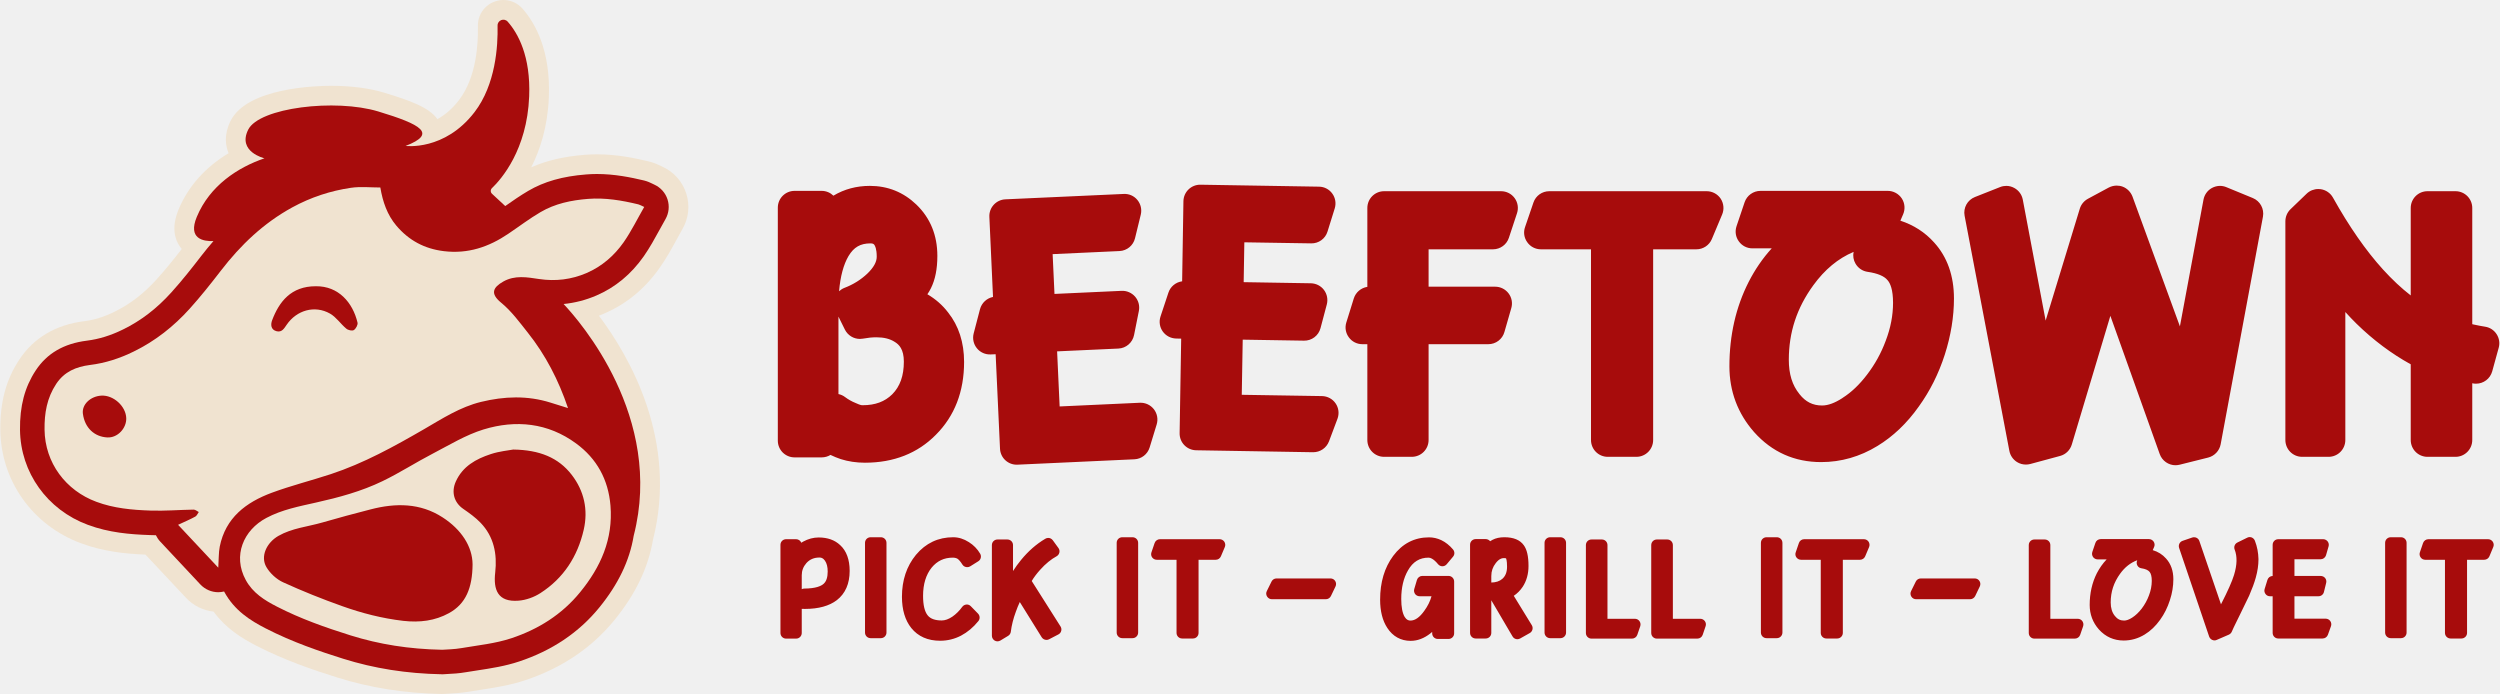
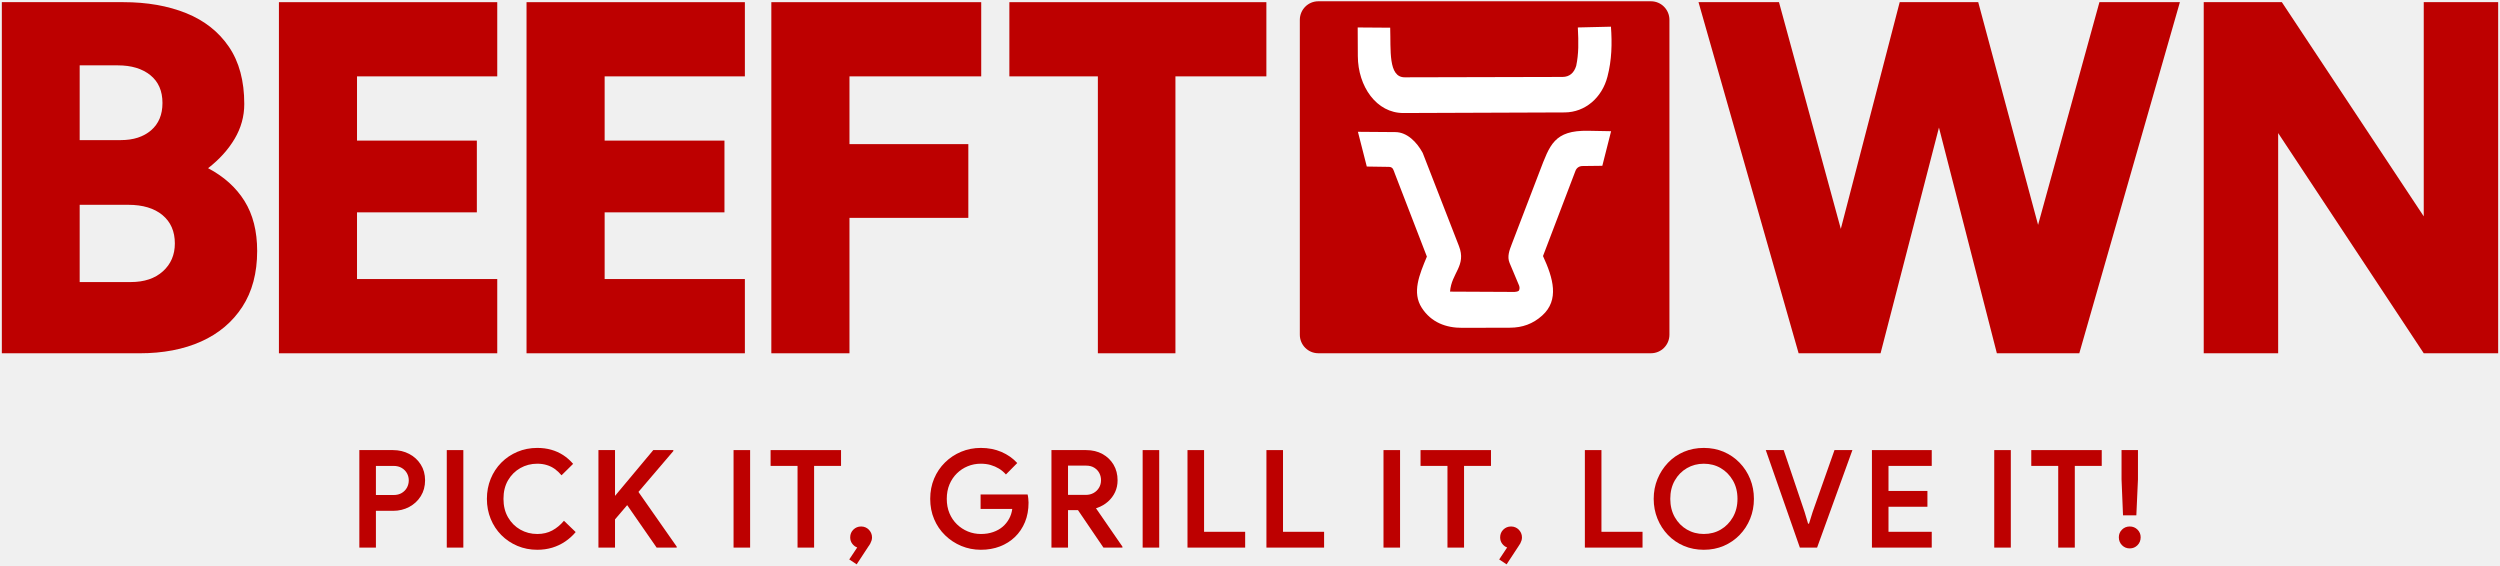
- <svg xmlns="http://www.w3.org/2000/svg" viewBox="0 0 446.12 123.84" width="446.12" height="123.84">
-   <path d="M155.34 43.43C153.53 43.43 152.36 44.11 151.41 45.7C150.53 47.2 149.96 49.3 149.73 51.97C150.02 51.71 150.34 51.5 150.71 51.36C152.26 50.77 153.63 49.91 154.78 48.82C155.89 47.75 156.45 46.75 156.45 45.82C156.45 44.39 156.15 43.84 156 43.66C155.9 43.55 155.77 43.43 155.34 43.43M149.62 70.32C150.05 70.41 150.46 70.59 150.82 70.87C151.38 71.29 152 71.64 152.67 71.91C152.72 71.93 152.77 71.95 152.81 71.97C153.5 72.29 153.79 72.31 153.8 72.31L153.96 72.31C156.18 72.31 157.9 71.67 159.22 70.36C160.61 68.96 161.29 67.06 161.29 64.53C161.29 62.31 160.43 61.48 159.68 61.02C158.81 60.46 157.74 60.19 156.38 60.19C155.65 60.19 154.85 60.27 153.99 60.43C153.8 60.46 153.63 60.48 153.45 60.48C152.33 60.48 151.29 59.85 150.77 58.82L149.62 56.5ZM154.34 82.57C152.81 82.57 151.36 82.35 150.04 81.93C149.41 81.72 148.8 81.47 148.2 81.18C147.74 81.46 147.2 81.62 146.62 81.62L141.79 81.62C140.14 81.62 138.8 80.29 138.8 78.63L138.8 37.05C138.8 35.4 140.14 34.06 141.79 34.06L146.62 34.06C147.44 34.06 148.18 34.39 148.72 34.92C150.64 33.76 152.83 33.17 155.23 33.17C158.42 33.17 161.21 34.29 163.52 36.5C166.01 38.9 167.27 41.98 167.27 45.66C167.27 48 166.89 49.89 166.12 51.44C165.94 51.8 165.73 52.16 165.49 52.51C166.94 53.36 168.18 54.44 169.18 55.75C171.08 58.13 172.04 61.11 172.04 64.59C172.04 69.87 170.35 74.24 167 77.59C163.75 80.89 159.48 82.57 154.34 82.57M181.57 82.92C179.92 83 178.52 81.72 178.45 80.07L177.67 63.21L176.78 63.25C175.83 63.29 174.91 62.88 174.32 62.14C173.72 61.4 173.51 60.42 173.75 59.5L174.88 55.17C175.18 54.05 176.09 53.21 177.2 52.99L176.55 38.7C176.47 37.05 177.75 35.65 179.4 35.57L200.53 34.61C201.47 34.56 202.38 34.96 202.97 35.69C203.57 36.42 203.79 37.39 203.57 38.3L202.54 42.52C202.23 43.81 201.1 44.74 199.77 44.8L187.84 45.35L188.17 52.45L200.15 51.9C201.07 51.86 201.96 52.25 202.56 52.94C203.16 53.64 203.41 54.57 203.23 55.48L202.37 59.79C202.1 61.14 200.95 62.14 199.57 62.2L188.64 62.7L189.09 72.53L203.41 71.87C204.38 71.83 205.31 72.26 205.91 73.03C206.5 73.79 206.69 74.8 206.41 75.73L205.15 79.85C204.78 81.06 203.69 81.91 202.43 81.96ZM181.57 82.92M213.44 80.35C211.79 80.32 210.47 78.96 210.5 77.3L210.78 60.43L209.88 60.41C208.93 60.39 208.05 59.93 207.49 59.15C206.94 58.38 206.79 57.39 207.09 56.48L208.5 52.23C208.86 51.13 209.82 50.35 210.95 50.2L211.18 35.9C211.21 34.25 212.57 32.93 214.23 32.96L235.38 33.31C236.32 33.32 237.2 33.78 237.75 34.55C238.3 35.31 238.46 36.29 238.18 37.19L236.89 41.33C236.5 42.6 235.31 43.46 233.98 43.43L222.05 43.24L221.93 50.35L233.92 50.55C234.84 50.57 235.7 51 236.26 51.74C236.81 52.47 237 53.42 236.77 54.31L235.64 58.57C235.29 59.89 234.07 60.82 232.7 60.79L221.76 60.61L221.59 70.45L235.92 70.68C236.89 70.7 237.8 71.19 238.34 71.99C238.89 72.79 239.01 73.82 238.67 74.73L237.16 78.75C236.71 79.94 235.57 80.71 234.31 80.7ZM213.44 80.35M246.99 81.52C245.34 81.52 244 80.18 244 78.52L244 61.42L243.11 61.42C242.15 61.42 241.26 60.97 240.7 60.2C240.13 59.43 239.96 58.45 240.25 57.54L241.58 53.26C241.93 52.15 242.88 51.36 244 51.19L244 37.11C244 35.46 245.34 34.12 246.99 34.12L267.86 34.12C268.82 34.12 269.73 34.58 270.29 35.36C270.85 36.13 271.01 37.13 270.71 38.04L269.26 42.43C268.86 43.66 267.71 44.49 266.42 44.49L254.93 44.49L254.93 51.16L266.81 51.16C267.75 51.16 268.63 51.6 269.2 52.35C269.77 53.1 269.95 54.07 269.69 54.97L268.46 59.25C268.1 60.53 266.93 61.42 265.59 61.42L254.93 61.42L254.93 78.52C254.93 80.18 253.58 81.52 251.93 81.52ZM246.99 81.52M286.9 81.52C285.25 81.52 283.91 80.18 283.91 78.52L283.91 44.49L274.97 44.49C274 44.49 273.09 44.02 272.54 43.23C271.97 42.45 271.82 41.44 272.14 40.53L273.64 36.14C274.05 34.93 275.19 34.12 276.47 34.12L304.55 34.12C305.56 34.12 306.49 34.62 307.05 35.45C307.6 36.29 307.7 37.34 307.32 38.26L305.48 42.65C305.02 43.76 303.93 44.49 302.72 44.49L295 44.49L295 78.52C295 80.18 293.66 81.52 292.01 81.52ZM286.9 81.52M330.77 44.95C328 46.12 325.62 48.1 323.58 50.91C320.64 54.95 319.21 59.29 319.21 64.2C319.21 66.74 319.82 68.74 321.1 70.31C321.1 70.32 321.11 70.33 321.12 70.34C322.21 71.72 323.49 72.36 325.15 72.36C326.21 72.36 327.43 71.91 328.78 71.03C328.79 71.02 328.8 71.01 328.81 71C330.36 70.02 331.82 68.63 333.15 66.88C334.56 65.05 335.69 63.01 336.5 60.82C337.38 58.53 337.81 56.25 337.81 54.04C337.81 51.65 337.3 50.55 336.87 50.05C336.85 50.02 336.83 50 336.81 49.98C336.24 49.27 335.02 48.76 333.27 48.51C332.37 48.38 331.58 47.85 331.12 47.06C330.74 46.42 330.62 45.67 330.77 44.95M324.98 82.46C320.23 82.46 316.21 80.67 313.04 77.13C313.04 77.13 313.03 77.12 313.02 77.11C310.1 73.79 308.61 69.84 308.61 65.36C308.61 59.84 309.77 54.77 312.05 50.3C313.18 48.09 314.55 46.09 316.16 44.32L312.72 44.32C311.75 44.32 310.85 43.86 310.29 43.07C309.72 42.29 309.57 41.29 309.88 40.37L311.32 36.1C311.73 34.88 312.88 34.06 314.16 34.06L336.86 34.06C337.87 34.06 338.81 34.57 339.37 35.41C339.92 36.25 340.01 37.32 339.61 38.24L339.12 39.38C341.5 40.16 343.52 41.46 345.14 43.27C347.49 45.85 348.68 49.22 348.68 53.27C348.68 56.52 348.13 59.89 347.04 63.29C345.95 66.68 344.39 69.8 342.4 72.55C340.3 75.52 337.81 77.89 335.03 79.58C331.91 81.49 328.53 82.46 324.98 82.46M388.21 83.02C386.98 83.02 385.83 82.24 385.4 81.03L376.59 56.36L369.71 79.32C369.41 80.32 368.63 81.09 367.63 81.36L362.3 82.8C362.04 82.87 361.78 82.9 361.51 82.9C360.96 82.9 360.41 82.75 359.93 82.45C359.22 82 358.73 81.29 358.57 80.47L350.58 38.5C350.31 37.09 351.08 35.69 352.42 35.16L356.92 33.38C357.27 33.24 357.64 33.17 358.02 33.17C358.52 33.17 359.01 33.3 359.46 33.55C360.24 33.98 360.79 34.73 360.96 35.61L365.04 57.21L371.14 37.23C371.37 36.48 371.89 35.85 372.59 35.47L376.3 33.47C376.75 33.24 377.23 33.12 377.72 33.12C378.08 33.12 378.45 33.18 378.79 33.31C379.6 33.62 380.23 34.27 380.54 35.08L389 58.24L393.21 35.62C393.38 34.73 393.93 33.97 394.72 33.54C395.17 33.3 395.66 33.17 396.15 33.17C396.54 33.17 396.93 33.25 397.29 33.4L402.01 35.34C403.32 35.88 404.07 37.26 403.82 38.66L396.27 79.29C396.05 80.44 395.18 81.36 394.05 81.65L388.94 82.93C388.7 82.98 388.45 83.02 388.21 83.02M433.18 81.52C431.53 81.52 430.19 80.18 430.19 78.52L430.19 65.01C426.74 63.11 423.5 60.68 420.54 57.79C419.84 57.1 419.17 56.4 418.52 55.68L418.52 78.52C418.52 80.18 417.18 81.52 415.53 81.52L410.81 81.52C409.16 81.52 407.82 80.18 407.82 78.52L407.82 39.5C407.82 38.68 408.15 37.9 408.73 37.34L411.62 34.56C412.18 34.02 412.93 33.73 413.7 33.73C413.84 33.73 413.99 33.74 414.14 33.76C415.05 33.9 415.86 34.45 416.31 35.26C419.18 40.4 422.18 44.72 425.24 48.09C426.87 49.88 428.52 51.43 430.19 52.72L430.19 37.11C430.19 35.46 431.53 34.12 433.18 34.12L438.18 34.12C439.83 34.12 441.17 35.46 441.17 37.11L441.17 57.85C441.24 57.87 441.31 57.89 441.38 57.9C442.14 58.07 442.84 58.2 443.47 58.3C444.32 58.43 445.06 58.92 445.52 59.64C445.98 60.35 446.12 61.23 445.89 62.05L444.73 66.27C444.36 67.6 443.16 68.47 441.84 68.47C441.62 68.47 441.39 68.45 441.17 68.39L441.17 78.52C441.17 80.18 439.83 81.52 438.18 81.52ZM433.18 81.52" fill="#A70C0C" />
-   <path d="M146.23 99.49C145.27 99.49 144.51 99.81 143.9 100.48C143.34 101.12 143.07 101.84 143.07 102.66L143.07 105.14C143.2 105.07 143.35 105.03 143.51 105.03C145.59 105.02 146.53 104.57 146.95 104.2C147.45 103.77 147.7 103.04 147.7 101.98C147.7 101.17 147.54 100.52 147.21 100.05C146.86 99.55 146.52 99.49 146.23 99.49M140.27 113.96C139.72 113.96 139.27 113.51 139.27 112.96L139.27 97.22C139.27 96.67 139.72 96.22 140.27 96.22L142.07 96.22C142.48 96.22 142.84 96.48 142.99 96.85C143.1 96.78 143.21 96.71 143.32 96.65C144.22 96.16 145.15 95.91 146.09 95.91C147.68 95.91 148.97 96.37 149.93 97.28C151.05 98.3 151.62 99.86 151.62 101.88C151.62 104.16 150.85 105.91 149.34 107.09C147.98 108.13 146.07 108.66 143.66 108.66C143.46 108.66 143.27 108.66 143.07 108.65L143.07 112.96C143.07 113.51 142.62 113.96 142.07 113.96ZM140.27 113.96M155.36 113.88C154.8 113.88 154.36 113.43 154.36 112.88L154.36 96.87C154.36 96.31 154.8 95.87 155.36 95.87L157.19 95.87C157.74 95.87 158.19 96.31 158.19 96.87L158.19 112.88C158.19 113.43 157.74 113.88 157.19 113.88ZM155.36 113.88M167.76 114.34C165.56 114.34 163.83 113.57 162.62 112.07C161.52 110.7 160.95 108.82 160.95 106.49C160.95 103.54 161.79 101.03 163.45 99.01C165.2 96.92 167.43 95.87 170.1 95.87C171.05 95.87 171.99 96.16 172.89 96.74C173.74 97.27 174.42 97.97 174.91 98.81C175.18 99.28 175.03 99.88 174.57 100.16L173.12 101.07C172.95 101.17 172.77 101.21 172.59 101.21C172.26 101.21 171.93 101.05 171.74 100.75C171.36 100.13 171.06 99.85 170.88 99.72C170.68 99.59 170.38 99.51 170.02 99.51C168.48 99.51 167.25 100.09 166.26 101.28C165.24 102.54 164.72 104.24 164.72 106.32C164.72 107.98 165 109.15 165.55 109.82C166.04 110.42 166.86 110.72 168.06 110.72C168.64 110.72 169.28 110.49 169.95 110.04C170.59 109.6 171.2 109 171.71 108.29C171.89 108.05 172.16 107.9 172.45 107.88C172.48 107.88 172.5 107.87 172.52 107.87C172.79 107.87 173.05 107.98 173.24 108.18L174.53 109.5C174.88 109.87 174.91 110.44 174.59 110.83C173.68 111.96 172.63 112.83 171.49 113.43C170.34 114.03 169.09 114.34 167.76 114.34M178 114.45C177.83 114.45 177.66 114.4 177.51 114.32C177.2 114.14 177 113.8 177 113.45L177 97.27C177 96.71 177.45 96.27 178 96.27L179.77 96.27C180.32 96.27 180.77 96.71 180.77 97.27L180.77 101.9C181.21 101.21 181.69 100.55 182.2 99.93C183.48 98.36 184.95 97.07 186.55 96.13C186.71 96.04 186.88 95.99 187.06 95.99C187.37 95.99 187.67 96.14 187.87 96.41L188.88 97.8C189.05 98.03 189.11 98.33 189.04 98.61C188.98 98.89 188.79 99.13 188.54 99.27C187.57 99.79 186.58 100.6 185.61 101.68C184.98 102.38 184.48 103.05 184.11 103.68L189.25 111.79C189.4 112.03 189.45 112.32 189.37 112.59C189.3 112.86 189.11 113.09 188.87 113.21L187.2 114.08C187.05 114.16 186.9 114.19 186.74 114.19C186.41 114.19 186.08 114.02 185.89 113.72L181.98 107.43C181.72 107.99 181.49 108.56 181.28 109.15C180.81 110.41 180.52 111.61 180.38 112.72C180.35 113.02 180.17 113.3 179.91 113.46L178.52 114.3C178.36 114.39 178.18 114.45 178 114.45M200.27 113.88C199.71 113.88 199.27 113.43 199.27 112.88L199.27 96.87C199.27 96.31 199.71 95.87 200.27 95.87L202.1 95.87C202.65 95.87 203.1 96.31 203.1 96.87L203.1 112.88C203.1 113.43 202.65 113.88 202.1 113.88ZM200.27 113.88M210.95 113.94C210.39 113.94 209.95 113.49 209.95 112.94L209.95 99.89L206.42 99.89C206.09 99.89 205.79 99.73 205.6 99.47C205.41 99.21 205.37 98.87 205.47 98.57L206.04 96.9C206.18 96.5 206.56 96.22 206.98 96.22L217.64 96.22C217.98 96.22 218.29 96.39 218.48 96.67C218.66 96.95 218.7 97.3 218.57 97.61L217.87 99.27C217.71 99.65 217.35 99.89 216.95 99.89L213.88 99.89L213.88 112.94C213.88 113.49 213.44 113.94 212.88 113.94ZM210.95 113.94M226.95 106.93C226.61 106.93 226.29 106.75 226.11 106.45C225.92 106.16 225.9 105.79 226.06 105.48L226.9 103.78C227.07 103.43 227.41 103.22 227.8 103.22L237.42 103.22C237.77 103.22 238.09 103.39 238.27 103.69C238.45 103.98 238.47 104.34 238.32 104.65L237.5 106.36C237.34 106.7 236.98 106.93 236.6 106.93ZM226.95 106.93M251.73 114.36C249.98 114.36 248.54 113.56 247.56 112.05C246.71 110.76 246.28 109.06 246.28 107.02C246.28 103.91 247.06 101.28 248.61 99.2C250.25 97 252.4 95.89 255.01 95.89C255.74 95.89 256.47 96.05 257.18 96.38C257.96 96.75 258.67 97.32 259.29 98.05C259.61 98.43 259.61 98.97 259.29 99.34L258.16 100.69C257.96 100.92 257.69 101.05 257.39 101.05L257.39 101.05C257.09 101.05 256.81 100.91 256.62 100.68C256.24 100.22 255.87 99.89 255.54 99.7C255.31 99.57 255.11 99.51 254.93 99.51C253.33 99.51 252.12 100.25 251.25 101.79C250.45 103.17 250.05 104.89 250.05 106.89C250.05 108.33 250.26 109.41 250.66 110.09C251.02 110.66 251.39 110.74 251.7 110.74C252.52 110.74 253.35 110.15 254.17 108.99C254.79 108.14 255.21 107.27 255.45 106.4L253.33 106.4C253.01 106.4 252.71 106.25 252.52 106C252.34 105.74 252.28 105.41 252.37 105.11L252.85 103.49C252.98 103.07 253.37 102.77 253.81 102.77L258.49 102.77C259.04 102.77 259.49 103.22 259.49 103.77L259.49 113.02C259.49 113.58 259.04 114.02 258.49 114.02L256.57 114.02C256.02 114.02 255.57 113.58 255.57 113.02L255.57 112.76C255.47 112.85 255.36 112.94 255.25 113.03C254.13 113.91 252.95 114.36 251.73 114.36M268.39 99.59C268.05 99.59 267.52 99.69 266.91 100.49C266.38 101.17 266.12 101.92 266.12 102.79L266.12 103.95C266.95 103.94 267.6 103.72 268.09 103.29C268.65 102.8 268.93 102.09 268.93 101.12C268.93 99.97 268.76 99.67 268.75 99.64C268.74 99.64 268.64 99.59 268.39 99.59M270.77 114.07C270.43 114.07 270.09 113.89 269.91 113.57L266.12 107.12L266.12 112.94C266.12 113.49 265.68 113.94 265.12 113.94L263.33 113.94C262.78 113.94 262.33 113.49 262.33 112.94L262.33 97.2C262.33 96.65 262.78 96.2 263.33 96.2L265.12 96.2C265.44 96.2 265.72 96.35 265.91 96.58C266.05 96.49 266.19 96.4 266.34 96.33C266.93 96.02 267.65 95.87 268.45 95.87C270.08 95.87 271.25 96.35 271.92 97.3C272.48 98.06 272.76 99.27 272.76 101C272.76 102.41 272.41 103.66 271.73 104.7C271.29 105.36 270.76 105.9 270.13 106.32L273.35 111.57C273.49 111.8 273.53 112.09 273.46 112.35C273.39 112.61 273.22 112.84 272.98 112.97L271.26 113.94C271.1 114.02 270.93 114.07 270.77 114.07M276.62 113.88C276.07 113.88 275.62 113.43 275.62 112.88L275.62 96.87C275.62 96.31 276.07 95.87 276.62 95.87L278.46 95.87C279.01 95.87 279.46 96.31 279.46 96.87L279.46 112.88C279.46 113.43 279.01 113.88 278.46 113.88ZM276.62 113.88M284 113.96C283.44 113.96 283 113.51 283 112.96L283 97.27C283 96.71 283.44 96.27 284 96.27L285.85 96.27C286.4 96.27 286.85 96.71 286.85 97.27L286.85 110.42L291.75 110.42C292.07 110.42 292.38 110.58 292.56 110.84C292.75 111.11 292.8 111.44 292.7 111.75L292.17 113.29C292.03 113.69 291.65 113.96 291.22 113.96ZM284 113.96M295.66 113.96C295.11 113.96 294.66 113.51 294.66 112.96L294.66 97.27C294.66 96.71 295.11 96.27 295.66 96.27L297.52 96.27C298.07 96.27 298.52 96.71 298.52 97.27L298.52 110.42L303.42 110.42C303.74 110.42 304.04 110.58 304.23 110.84C304.42 111.11 304.47 111.44 304.36 111.75L303.84 113.29C303.7 113.69 303.32 113.96 302.89 113.96ZM295.66 113.96M315.23 113.88C314.68 113.88 314.23 113.43 314.23 112.88L314.23 96.87C314.23 96.31 314.68 95.87 315.23 95.87L317.07 95.87C317.62 95.87 318.07 96.31 318.07 96.87L318.07 112.88C318.07 113.43 317.62 113.88 317.07 113.88ZM315.23 113.88M325.91 113.94C325.36 113.94 324.91 113.49 324.91 112.94L324.91 99.89L321.39 99.89C321.06 99.89 320.76 99.73 320.57 99.47C320.38 99.21 320.33 98.87 320.44 98.57L321.01 96.9C321.14 96.5 321.52 96.22 321.95 96.22L332.61 96.22C332.95 96.22 333.26 96.39 333.45 96.67C333.63 96.95 333.66 97.3 333.54 97.61L332.84 99.27C332.68 99.65 332.32 99.89 331.92 99.89L328.85 99.89L328.85 112.94C328.85 113.49 328.4 113.94 327.85 113.94ZM325.91 113.94M341.92 106.93C341.57 106.93 341.25 106.75 341.07 106.45C340.89 106.16 340.87 105.79 341.03 105.48L341.87 103.78C342.04 103.43 342.38 103.22 342.77 103.22L352.39 103.22C352.73 103.22 353.05 103.39 353.24 103.69C353.42 103.98 353.44 104.34 353.29 104.65L352.47 106.36C352.3 106.7 351.95 106.93 351.57 106.93ZM341.92 106.93M363.03 113.96C362.48 113.96 362.03 113.51 362.03 112.96L362.03 97.27C362.03 96.71 362.48 96.27 363.03 96.27L364.88 96.27C365.43 96.27 365.88 96.71 365.88 97.27L365.88 110.42L370.78 110.42C371.1 110.42 371.41 110.58 371.59 110.84C371.78 111.11 371.83 111.44 371.73 111.75L371.2 113.29C371.06 113.69 370.68 113.96 370.25 113.96ZM363.03 113.96M381.39 99.97C380.2 100.41 379.18 101.2 378.33 102.38C377.2 103.94 376.65 105.61 376.65 107.5C376.65 108.5 376.89 109.29 377.39 109.91C377.84 110.48 378.36 110.74 379.04 110.74C379.46 110.74 379.95 110.56 380.49 110.21C381.1 109.82 381.66 109.28 382.18 108.61C382.72 107.9 383.16 107.11 383.47 106.27C383.81 105.39 383.98 104.51 383.98 103.65C383.98 102.9 383.84 102.34 383.59 102.05C383.33 101.73 382.84 101.52 382.14 101.41C381.84 101.37 381.57 101.2 381.42 100.93C381.27 100.67 381.24 100.36 381.35 100.07ZM378.97 114.3C377.21 114.3 375.72 113.63 374.54 112.32C373.45 111.08 372.9 109.61 372.9 107.95C372.9 105.88 373.33 103.97 374.18 102.29C374.66 101.37 375.24 100.54 375.93 99.82L374.32 99.82C374 99.82 373.7 99.67 373.51 99.41C373.32 99.15 373.27 98.81 373.37 98.5L373.92 96.88C374.05 96.48 374.44 96.2 374.87 96.2L383.48 96.2C383.82 96.2 384.13 96.38 384.32 96.66C384.5 96.94 384.54 97.29 384.4 97.6L384.15 98.17C385.1 98.45 385.89 98.95 386.52 99.66C387.39 100.61 387.83 101.86 387.83 103.36C387.83 104.58 387.63 105.84 387.21 107.11C386.8 108.39 386.22 109.56 385.47 110.6C384.68 111.71 383.75 112.6 382.71 113.23C381.55 113.94 380.29 114.3 378.97 114.3M395.17 114.28C395.04 114.28 394.9 114.25 394.77 114.19C394.51 114.08 394.32 113.86 394.22 113.6L388.86 97.78C388.68 97.25 388.96 96.69 389.48 96.51L391.2 95.92C391.31 95.88 391.42 95.87 391.53 95.87C391.68 95.87 391.83 95.9 391.97 95.97C392.21 96.09 392.39 96.29 392.47 96.54L396.33 107.84L396.36 107.78C397.54 105.48 398.31 103.75 398.66 102.6C399.21 100.81 399.25 99.29 398.77 98.07C398.58 97.59 398.79 97.04 399.26 96.81L401.01 95.95C401.14 95.88 401.3 95.84 401.45 95.84C401.57 95.84 401.7 95.87 401.82 95.91C402.07 96.02 402.28 96.23 402.38 96.49C402.79 97.55 403 98.66 403.02 99.8C403.02 100.83 402.86 101.93 402.54 103.07C402.28 104.01 401.88 105.09 401.36 106.29C401.02 107.01 400.49 108.11 399.75 109.61C399.42 110.29 399.17 110.79 399 111.14C398.71 111.72 398.46 112.25 398.26 112.72C398.16 112.96 397.97 113.14 397.74 113.25L395.57 114.19C395.45 114.25 395.31 114.28 395.17 114.28M406.55 113.94C405.99 113.94 405.55 113.49 405.55 112.94L405.55 106.4L405.07 106.4C404.75 106.4 404.45 106.25 404.27 105.99C404.08 105.73 404.02 105.4 404.12 105.1L404.62 103.48C404.75 103.07 405.12 102.79 405.55 102.78L405.55 97.22C405.55 96.67 405.99 96.22 406.55 96.22L414.57 96.22C414.89 96.22 415.18 96.38 415.37 96.62C415.56 96.88 415.62 97.2 415.53 97.5L415.07 99.09C414.94 99.51 414.55 99.8 414.11 99.8L409.44 99.8L409.44 102.78L414.13 102.78C414.44 102.78 414.73 102.92 414.92 103.16C415.11 103.4 415.18 103.71 415.1 104.02L414.7 105.64C414.59 106.09 414.19 106.4 413.73 106.4L409.44 106.4L409.44 110.4L415.02 110.4C415.34 110.4 415.64 110.56 415.83 110.82C416.02 111.09 416.07 111.43 415.96 111.74L415.41 113.27C415.27 113.67 414.89 113.94 414.46 113.94ZM406.55 113.94M426.62 113.88C426.07 113.88 425.62 113.43 425.62 112.88L425.62 96.87C425.62 96.31 426.07 95.87 426.62 95.87L428.45 95.87C429.01 95.87 429.45 96.31 429.45 96.87L429.45 112.88C429.45 113.43 429.01 113.88 428.45 113.88ZM426.62 113.88M437.3 113.94C436.75 113.94 436.3 113.49 436.3 112.94L436.3 99.89L432.77 99.89C432.45 99.89 432.14 99.73 431.96 99.47C431.77 99.21 431.72 98.87 431.82 98.57L432.39 96.9C432.53 96.5 432.91 96.22 433.34 96.22L444 96.22C444.33 96.22 444.64 96.39 444.83 96.67C445.02 96.95 445.05 97.3 444.92 97.61L444.23 99.27C444.07 99.65 443.71 99.89 443.3 99.89L440.24 99.89L440.24 112.94C440.24 113.49 439.79 113.94 439.24 113.94ZM437.3 113.94" fill="#A70C0C" />
-   <path d="M78.8 123.84C72.12 123.7 66.05 122.74 60.19 120.9C55.87 119.55 50.79 117.82 45.82 115.27C43.2 113.93 40.32 112.16 38.11 109.14C36.25 108.94 34.49 108.07 33.2 106.69C33.2 106.69 25.98 99 25.96 98.97C22.36 98.82 18.5 98.44 14.47 96.95C5.83 93.76 0.18 85.84 0.06 76.77C0 71.77 1.07 67.77 3.44 64.18C6.02 60.27 9.94 57.95 15.07 57.31C16.83 57.09 18.57 56.55 20.41 55.64C23.2 54.28 25.67 52.38 27.96 49.84C29.55 48.08 31.04 46.23 32.43 44.44C32.28 44.26 32.15 44.08 32.04 43.91C31.22 42.69 30.54 40.57 31.88 37.35C33.59 33.24 36.68 29.8 40.8 27.34C40.25 26.05 39.91 24.05 41.15 21.57C44.12 15.61 56.59 15.31 59.07 15.31C62.62 15.31 65.89 15.73 68.52 16.53C73.03 17.9 76.54 19.12 78.06 21.26C79.32 20.56 80.66 19.49 81.9 17.87C85.01 13.82 85.35 7.85 85.28 4.66C85.25 3.42 85.7 2.26 86.56 1.38C87.41 0.5 88.61 0 89.83 0C91.14 0 92.39 0.57 93.26 1.56C95.58 4.22 98.27 9.11 97.94 17.36C97.73 22.64 96.37 26.78 94.79 29.86C97.55 28.64 100.64 27.92 104.31 27.63C105.03 27.57 105.77 27.54 106.5 27.54C110.02 27.54 113.16 28.18 115.75 28.8C116.78 29.05 117.52 29.41 117.95 29.62L118.23 29.76C120.24 30.67 121.79 32.41 122.46 34.52C123.14 36.62 122.9 38.94 121.79 40.86C121.46 41.44 121.15 42.02 120.81 42.63C119.88 44.34 118.95 46.03 117.75 47.74C115.14 51.48 111.79 54.25 107.79 55.96C107.49 56.1 107.19 56.22 106.88 56.34C112.47 63.79 120.99 78.73 116.52 96.34C115.66 101.35 113.41 106.04 109.63 110.67C105.59 115.61 100.25 119.21 93.74 121.38C90.96 122.3 88.31 122.71 85.75 123.1C85.02 123.21 84.36 123.31 83.69 123.43C82.27 123.66 80.96 123.73 80.09 123.78C79.86 123.79 79.67 123.8 79.54 123.81C79.34 123.83 79.12 123.84 78.91 123.84C78.89 123.84 78.82 123.84 78.8 123.84" fill="#F0E3D0" />
-   <path d="M119.12 35.59C118.75 34.42 117.89 33.46 116.77 32.95C116.63 32.89 116.52 32.83 116.4 32.77C116.05 32.6 115.58 32.37 114.94 32.21C112.54 31.64 109.66 31.05 106.5 31.05C105.86 31.05 105.21 31.08 104.59 31.13C100.4 31.46 97.11 32.39 94.25 34.07C92.79 34.93 91.45 35.86 90.16 36.77L87.8 34.58C87.5 34.3 87.5 33.84 87.8 33.56C89.42 32.01 94.05 26.78 94.43 17.22C94.72 10 92.41 5.92 90.61 3.88C89.97 3.14 88.76 3.6 88.79 4.58C88.87 8.2 88.46 15.09 84.68 20.01C79.34 26.97 72.38 26.04 72.38 26.04C78.07 23.84 75.16 22.21 67.5 19.89C59.84 17.57 46.26 19.2 44.29 23.14C42.32 27.09 47.19 28.25 47.19 28.25C42.43 29.88 37.44 33.12 35.12 38.7C33.48 42.62 36.29 43.09 38.09 43.02C37.36 43.86 36.64 44.73 35.93 45.65C34.29 47.78 32.51 50.04 30.57 52.19C27.97 55.07 25.15 57.23 21.96 58.79C19.77 59.87 17.66 60.52 15.51 60.79C11.38 61.31 8.39 63.05 6.37 66.11C4.41 69.09 3.52 72.46 3.57 76.73C3.67 84.33 8.43 90.98 15.69 93.66C19.48 95.06 23.21 95.36 26.69 95.48C27.05 95.5 27.43 95.5 27.82 95.51C28.02 95.92 28.27 96.3 28.59 96.64L35.75 104.29C36.6 105.19 37.76 105.68 38.95 105.68C39.3 105.68 39.64 105.63 39.99 105.55C40 105.57 40.01 105.59 40.02 105.61C41.84 108.95 44.65 110.72 47.42 112.14C52.16 114.58 57.07 116.24 61.24 117.55C66.79 119.29 72.54 120.2 78.81 120.32C78.84 120.33 78.88 120.33 78.91 120.33C79.02 120.33 79.14 120.32 79.26 120.31C79.42 120.3 79.66 120.29 79.91 120.27C80.75 120.23 81.9 120.17 83.1 119.96C83.79 119.85 84.47 119.74 85.2 119.63C87.62 119.26 90.13 118.88 92.64 118.04C98.5 116.1 103.3 112.87 106.91 108.45C110.31 104.29 112.35 100.05 113.08 95.61C118.53 74.48 103.41 57.26 100.57 54.25C102.57 54.05 104.53 53.55 106.41 52.74C109.79 51.29 112.64 48.93 114.88 45.73C115.96 44.18 116.84 42.57 117.69 41.02C118.05 40.36 118.39 39.73 118.75 39.11C119.36 38.04 119.5 36.77 119.12 35.59" fill="#A70C0C" />
-   <path d="M22.53 74.62C22.46 72.48 20.24 70.47 18.08 70.6C16.17 70.71 14.58 72.16 14.79 73.82C15.12 76.35 16.84 77.94 19.15 78.06C20.99 78.16 22.59 76.41 22.53 74.62M56.36 51.08C51.93 51.07 49.81 53.85 48.56 57.15C48.29 57.87 48.28 58.84 49.37 59.11C50.32 59.34 50.71 58.59 51.15 57.96C52.93 55.35 56.16 54.41 58.89 55.96C60 56.59 60.78 57.8 61.79 58.64C62.11 58.92 62.84 59.09 63.14 58.9C63.51 58.67 63.89 57.96 63.8 57.57C62.95 54 60.41 51.03 56.36 51.08M38.95 101.3C36.46 98.65 34.18 96.21 31.78 93.65C32.98 93.09 33.95 92.68 34.86 92.18C35.13 92.03 35.27 91.64 35.47 91.37C35.16 91.22 34.86 90.93 34.55 90.94C31.98 90.98 29.41 91.2 26.84 91.11C23.58 91 20.33 90.71 17.21 89.55C11.75 87.54 8.02 82.6 7.95 76.67C7.91 73.75 8.37 71.02 10.02 68.52C11.47 66.32 13.57 65.45 16.05 65.13C18.8 64.79 21.36 63.96 23.88 62.72C27.74 60.83 30.99 58.25 33.82 55.12C35.78 52.95 37.61 50.64 39.4 48.32C42.93 43.73 47.02 39.82 52.15 37.01C55.46 35.2 58.96 34.05 62.65 33.51C64.35 33.26 66.11 33.46 67.87 33.46C68.3 36.02 69.1 38.34 70.73 40.27C72.95 42.89 75.74 44.4 79.22 44.82C83.51 45.34 87.23 44.07 90.7 41.72C92.62 40.43 94.46 39.02 96.46 37.85C99.05 36.33 101.93 35.73 104.93 35.49C108.02 35.25 110.97 35.76 113.92 36.47C114.17 36.53 114.4 36.68 114.96 36.93C113.73 39.07 112.66 41.26 111.29 43.23C109.61 45.62 107.41 47.54 104.68 48.72C101.96 49.89 99.14 50.23 96.19 49.79C94.06 49.47 91.88 49.07 89.81 50.24C87.95 51.3 87.45 52.39 89.41 54C91.25 55.5 92.71 57.5 94.2 59.38C97.36 63.36 99.67 67.82 101.36 72.82C100.22 72.46 99.23 72.16 98.25 71.85C94.12 70.55 89.98 70.71 85.83 71.72C82.12 72.63 78.95 74.68 75.7 76.57C70.34 79.67 64.92 82.67 59 84.62C55.52 85.76 51.94 86.66 48.5 87.93C43.92 89.63 40.24 92.38 39.21 97.56C39 98.66 39.05 99.82 38.95 101.3M91.59 80.22C90.77 80.38 89.12 80.52 87.59 81.03C84.93 81.9 82.54 83.22 81.32 85.97C80.49 87.86 81.06 89.71 82.67 90.81C83.76 91.56 84.86 92.35 85.77 93.3C88.14 95.78 88.74 98.86 88.37 102.16C88.02 105.21 88.8 107.48 92.52 107.19C93.86 107.09 95.3 106.57 96.43 105.84C100.56 103.19 103.07 99.3 104.16 94.55C104.99 90.98 104.23 87.59 102.02 84.73C99.65 81.66 96.29 80.29 91.59 80.22M84.33 100.69C84.3 97.49 82.3 94.47 78.99 92.33C74.99 89.73 70.59 89.74 66.13 90.9C63.24 91.65 60.35 92.41 57.48 93.25C54.87 94 52.12 94.24 49.68 95.63C47.57 96.84 46.42 99.29 47.54 101.2C48.2 102.32 49.35 103.38 50.52 103.91C53.96 105.48 57.48 106.89 61.05 108.16C64.58 109.42 68.19 110.35 71.96 110.79C74.88 111.12 77.62 110.79 80.12 109.41C83.11 107.77 84.3 104.94 84.33 100.69M78.91 115.95C72.96 115.83 67.7 114.99 62.54 113.38C58.05 111.97 53.62 110.41 49.42 108.25C47.21 107.12 45.12 105.82 43.86 103.51C41.48 99.15 43.46 94.59 47.52 92.43C50.32 90.94 53.37 90.36 56.39 89.68C60.47 88.77 64.5 87.68 68.26 85.86C71.33 84.38 74.21 82.51 77.24 80.94C80.2 79.4 83.12 77.61 86.27 76.64C92.06 74.87 97.77 75.44 102.8 79.13C106.5 81.84 108.56 85.58 108.94 90.24C109.42 96.21 107.2 101.18 103.52 105.68C100.26 109.68 96.04 112.3 91.26 113.89C88.41 114.84 85.34 115.14 82.36 115.65C81.05 115.88 79.7 115.89 78.91 115.95" fill="#F0E3D0" />
+ <svg xmlns="http://www.w3.org/2000/svg" viewBox="0 0 579 131" width="579" height="131">
+   <g transform="translate(-250.5 -291.992)">
+     <path fill="#BD0000" d="M 333.723 418.816 L 333.723 396.234 L 341.523 396.234 C 342.895 396.234 344.145 396.531 345.266 397.117 C 346.391 397.707 347.285 398.527 347.949 399.578 C 348.613 400.629 348.949 401.848 348.949 403.238 C 348.949 404.625 348.613 405.848 347.949 406.91 C 347.285 407.973 346.391 408.801 345.266 409.402 C 344.145 410 342.895 410.301 341.523 410.301 L 335.848 410.301 L 335.848 406.641 L 341.617 406.641 C 342.387 406.641 343.035 406.48 343.566 406.156 C 344.098 405.828 344.496 405.406 344.77 404.891 C 345.039 404.379 345.172 403.824 345.172 403.238 C 345.172 402.668 345.039 402.133 344.77 401.629 C 344.496 401.125 344.098 400.707 343.566 400.383 C 343.035 400.059 342.387 399.895 341.617 399.895 L 337.562 399.895 L 337.562 418.816 Z M 333.723 418.816" />
+     <path fill="#BD0000" d="M 353.973 396.234 L 357.809 396.234 L 357.809 418.816 L 353.973 418.816 Z M 353.973 396.234" />
+     <path fill="#BD0000" d="M 374.934 419.32 C 373.293 419.32 371.758 419.02 370.332 418.422 C 368.91 417.82 367.668 416.988 366.605 415.914 C 365.547 414.844 364.723 413.59 364.141 412.16 C 363.559 410.73 363.266 409.188 363.266 407.523 C 363.266 405.867 363.559 404.32 364.141 402.891 C 364.723 401.461 365.547 400.207 366.605 399.137 C 367.668 398.066 368.91 397.23 370.332 396.629 C 371.758 396.031 373.293 395.73 374.934 395.73 C 376.102 395.73 377.184 395.871 378.18 396.156 C 379.18 396.441 380.098 396.855 380.941 397.402 C 381.785 397.949 382.547 398.621 383.234 399.422 L 380.551 402.07 C 380.074 401.504 379.559 401.02 379.008 400.617 C 378.457 400.219 377.84 399.914 377.168 399.707 C 376.492 399.496 375.746 399.387 374.934 399.387 C 373.5 399.387 372.191 399.727 371.004 400.398 C 369.82 401.074 368.871 402.012 368.164 403.223 C 367.457 404.43 367.105 405.867 367.105 407.523 C 367.105 409.164 367.457 410.594 368.164 411.812 C 368.871 413.035 369.82 413.98 371.004 414.652 C 372.191 415.324 373.5 415.664 374.934 415.664 C 376.246 415.664 377.406 415.391 378.414 414.844 C 379.422 414.297 380.32 413.551 381.113 412.602 L 383.828 415.219 C 383.121 416.062 382.309 416.793 381.395 417.41 C 380.477 418.031 379.48 418.504 378.398 418.832 C 377.316 419.156 376.164 419.32 374.934 419.32" />
+     <path fill="#BD0000" d="M 402.578 418.816 L 394.746 407.527 L 397.367 404.5 L 407.227 418.594 L 407.227 418.816 Z M 391.098 414.434 L 391.125 409.008 L 401.797 396.234 L 406.445 396.234 L 406.445 396.457 Z M 389.098 418.816 L 389.098 396.234 L 392.938 396.234 L 392.938 418.816 Z M 389.098 418.816" />
+     <path fill="#BD0000" d="M 420.391 396.234 L 424.227 396.234 L 424.227 418.816 L 420.391 418.816 Z M 420.391 396.234" />
+     <path fill="#BD0000" d="M 435.211 398.254 L 439.047 398.254 L 439.047 418.816 L 435.211 418.816 Z M 428.969 396.234 L 445.285 396.234 L 445.285 399.895 L 428.969 399.895 Z M 428.969 396.234" />
+     <path fill="#BD0000" d="M 448.906 422.695 L 447.188 421.559 L 449.031 418.785 C 448.594 418.637 448.211 418.352 447.891 417.934 C 447.566 417.512 447.406 417.016 447.406 416.449 C 447.406 415.734 447.652 415.137 448.141 414.652 C 448.629 414.172 449.227 413.926 449.934 413.926 C 450.289 413.926 450.617 413.988 450.918 414.117 C 451.219 414.242 451.484 414.422 451.711 414.652 C 451.941 414.883 452.121 415.152 452.258 415.457 C 452.395 415.762 452.461 416.094 452.461 416.449 C 452.461 416.703 452.426 416.945 452.352 417.176 C 452.277 417.406 452.184 417.633 452.07 417.852 C 451.957 418.074 451.805 418.312 451.617 418.562 Z M 448.906 422.695" />
+     <path fill="#BD0000" d="M 477.668 419.32 C 476.066 419.32 474.559 419.023 473.145 418.438 C 471.73 417.848 470.477 417.023 469.387 415.961 C 468.293 414.898 467.445 413.656 466.844 412.223 C 466.238 410.793 465.938 409.227 465.938 407.523 C 465.938 405.824 466.238 404.258 466.844 402.828 C 467.445 401.398 468.289 400.152 469.371 399.09 C 470.449 398.027 471.699 397.203 473.113 396.613 C 474.527 396.023 476.047 395.73 477.668 395.73 C 479.414 395.73 481.004 396.043 482.441 396.66 C 483.875 397.281 485.094 398.137 486.094 399.23 L 483.473 401.879 C 482.992 401.336 482.457 400.883 481.863 400.523 C 481.273 400.168 480.633 399.887 479.945 399.688 C 479.258 399.488 478.488 399.387 477.637 399.387 C 476.574 399.387 475.574 399.582 474.625 399.973 C 473.68 400.359 472.844 400.914 472.113 401.629 C 471.387 402.344 470.816 403.195 470.398 404.184 C 469.984 405.172 469.773 406.285 469.773 407.523 C 469.773 408.766 469.984 409.879 470.398 410.867 C 470.816 411.855 471.391 412.707 472.129 413.422 C 472.867 414.137 473.711 414.688 474.656 415.078 C 475.605 415.469 476.617 415.664 477.699 415.664 C 478.719 415.664 479.652 415.516 480.508 415.219 C 481.359 414.926 482.094 414.516 482.707 413.992 C 483.32 413.465 483.82 412.852 484.203 412.145 C 484.59 411.441 484.832 410.68 484.938 409.859 L 477.605 409.859 L 477.605 406.516 L 488.492 406.516 C 488.555 406.746 488.609 407.051 488.648 407.43 C 488.691 407.809 488.711 408.137 488.711 408.41 C 488.711 410.07 488.438 411.566 487.887 412.902 C 487.332 414.238 486.566 415.383 485.578 416.34 C 484.59 417.297 483.422 418.031 482.082 418.547 C 480.742 419.062 479.27 419.32 477.668 419.32" />
+     <path fill="#BD0000" d="M 499.07 408.535 L 503.5 408.504 L 510.457 418.594 L 510.457 418.816 L 506.059 418.816 Z M 494.016 418.816 L 494.016 396.234 L 502.035 396.234 C 503.469 396.234 504.73 396.535 505.824 397.133 C 506.914 397.734 507.773 398.559 508.398 399.609 C 509.023 400.66 509.332 401.871 509.332 403.238 C 509.332 404.227 509.141 405.133 508.754 405.965 C 508.371 406.797 507.824 407.523 507.117 408.156 C 506.41 408.785 505.57 409.277 504.59 409.625 C 503.613 409.969 502.531 410.145 501.348 410.145 L 496.137 410.145 L 496.137 406.609 L 501.969 406.609 C 502.637 406.609 503.234 406.465 503.766 406.172 C 504.297 405.875 504.715 405.473 505.027 404.957 C 505.34 404.441 505.496 403.855 505.496 403.207 C 505.496 402.617 505.367 402.07 505.105 401.566 C 504.844 401.059 504.457 400.645 503.938 400.32 C 503.418 399.992 502.793 399.832 502.066 399.832 L 497.852 399.832 L 497.852 418.816 Z M 494.016 418.816" />
+     <path fill="#BD0000" d="M 515.137 396.234 L 518.973 396.234 L 518.973 418.816 L 515.137 418.816 Z M 515.137 396.234" />
+     <path fill="#BD0000" d="M 525.523 418.816 L 525.523 396.234 L 529.363 396.234 L 529.363 415.156 L 538.879 415.156 L 538.879 418.816 Z M 525.523 418.816" />
+     <path fill="#BD0000" d="M 543.805 418.816 L 543.805 396.234 L 547.645 396.234 L 547.645 415.156 L 557.16 415.156 L 557.16 418.816 Z M 543.805 418.816" />
+     <path fill="#BD0000" d="M 570.918 396.234 L 574.754 396.234 L 574.754 418.816 L 570.918 418.816 Z M 570.918 396.234" />
+     <path fill="#BD0000" d="M 585.734 398.254 L 589.574 398.254 L 589.574 418.816 L 585.734 418.816 Z M 579.496 396.234 L 595.812 396.234 L 595.812 399.895 L 579.496 399.895 Z M 579.496 396.234" />
+     <path fill="#BD0000" d="M 599.43 422.695 L 597.715 421.559 L 599.555 418.785 C 599.117 418.637 598.738 418.352 598.418 417.934 C 598.094 417.512 597.934 417.016 597.934 416.449 C 597.934 415.734 598.176 415.137 598.668 414.652 C 599.156 414.172 599.754 413.926 600.461 413.926 C 600.812 413.926 601.141 413.988 601.441 414.117 C 601.742 414.242 602.008 414.422 602.238 414.652 C 602.465 414.883 602.648 415.152 602.785 415.457 C 602.922 415.762 602.988 416.094 602.988 416.449 C 602.988 416.703 602.949 416.945 602.879 417.176 C 602.805 417.406 602.711 417.633 602.598 417.852 C 602.48 418.074 602.332 418.312 602.145 418.562 Z M 599.43 422.695" />
+     <path fill="#BD0000" d="M 617.555 418.816 L 617.555 396.234 L 621.395 396.234 L 621.395 415.156 L 630.91 415.156 L 630.91 418.816 Z M 617.555 418.816" />
+     <path fill="#BD0000" d="M 645.102 415.66 C 646.559 415.66 647.871 415.32 649.035 414.637 C 650.199 413.953 651.133 412.996 651.84 411.77 C 652.547 410.539 652.902 409.121 652.902 407.523 C 652.902 405.906 652.547 404.488 651.84 403.27 C 651.133 402.051 650.199 401.098 649.035 400.414 C 647.871 399.73 646.559 399.391 645.102 399.391 C 643.668 399.391 642.363 399.73 641.188 400.414 C 640.012 401.098 639.074 402.051 638.379 403.27 C 637.684 404.488 637.336 405.906 637.336 407.523 C 637.336 409.121 637.684 410.539 638.379 411.77 C 639.074 412.996 640.012 413.953 641.188 414.637 C 642.363 415.32 643.668 415.66 645.102 415.66 M 645.102 419.32 C 643.438 419.32 641.898 419.02 640.484 418.422 C 639.07 417.82 637.844 416.98 636.805 415.898 C 635.766 414.816 634.953 413.559 634.371 412.129 C 633.789 410.699 633.496 409.164 633.496 407.523 C 633.496 405.887 633.789 404.355 634.371 402.938 C 634.953 401.52 635.766 400.262 636.805 399.168 C 637.844 398.074 639.07 397.23 640.484 396.629 C 641.898 396.031 643.438 395.73 645.102 395.73 C 646.766 395.73 648.301 396.031 649.703 396.629 C 651.109 397.23 652.336 398.07 653.387 399.152 C 654.438 400.234 655.254 401.492 655.836 402.922 C 656.418 404.352 656.707 405.887 656.707 407.523 C 656.707 409.164 656.418 410.699 655.836 412.129 C 655.254 413.559 654.438 414.816 653.387 415.898 C 652.336 416.98 651.109 417.82 649.703 418.422 C 648.301 419.02 646.766 419.32 645.102 419.32" />
+     <path fill="#BD0000" d="M 667.348 418.816 L 659.453 396.234 L 663.605 396.234 L 668.441 410.555 L 669.25 413.266 L 669.469 413.266 L 670.312 410.555 L 675.367 396.234 L 679.516 396.234 L 671.34 418.816 Z M 667.348 418.816" />
+     <path fill="#BD0000" d="M 686.16 405.695 L 696.891 405.695 L 696.891 409.355 L 686.16 409.355 Z M 684.039 418.816 L 684.039 396.234 L 697.891 396.234 L 697.891 399.895 L 687.875 399.895 L 687.875 415.156 L 697.891 415.156 L 697.891 418.816 Z M 684.039 418.816" />
+     <path fill="#BD0000" d="M 712.367 396.234 L 716.203 396.234 L 716.203 418.816 L 712.367 418.816 Z M 712.367 396.234" />
+     <path fill="#BD0000" d="M 727.184 398.254 L 731.023 398.254 L 731.023 418.816 L 727.184 418.816 Z M 720.945 396.234 L 737.262 396.234 L 737.262 399.895 L 720.945 399.895 Z M 720.945 396.234" />
+     <path fill="#BD0000" d="M 742.191 411.344 L 741.848 403.016 L 741.848 396.234 L 745.652 396.234 L 745.652 403.016 L 745.277 411.344 Z M 743.75 419.004 C 743.043 419.004 742.445 418.758 741.957 418.262 C 741.469 417.77 741.223 417.156 741.223 416.418 C 741.223 415.727 741.469 415.137 741.957 414.652 C 742.445 414.168 743.043 413.926 743.75 413.926 C 744.457 413.926 745.055 414.168 745.543 414.652 C 746.031 415.137 746.277 415.727 746.277 416.418 C 746.277 417.156 746.031 417.77 745.543 418.262 C 745.055 418.758 744.457 419.004 743.75 419.004" />
+     <path fill="#BD0000" d="M 268.953 357.316 L 280.777 357.316 C 283.918 357.316 286.406 356.484 288.242 354.816 C 290.078 353.152 290.996 351.004 290.996 348.371 C 290.996 345.582 290.039 343.395 288.129 341.805 C 286.215 340.219 283.57 339.426 280.203 339.426 L 268.953 339.426 Z M 268.953 324.441 L 278.48 324.441 C 281.391 324.441 283.727 323.684 285.488 322.176 C 287.246 320.664 288.129 318.555 288.129 315.844 C 288.129 313.055 287.188 310.906 285.312 309.395 C 283.438 307.887 280.93 307.129 277.793 307.129 L 268.953 307.129 Z M 250.926 373.812 L 250.926 292.492 L 279.055 292.492 C 284.566 292.492 289.43 293.348 293.641 295.047 C 297.848 296.754 301.141 299.348 303.516 302.832 C 305.887 306.316 307.074 310.73 307.074 316.074 C 307.074 318.941 306.328 321.633 304.836 324.148 C 303.344 326.668 301.293 328.93 298.691 330.945 C 302.367 332.883 305.18 335.418 307.133 338.555 C 309.086 341.691 310.059 345.543 310.059 350.113 C 310.059 355.223 308.91 359.543 306.613 363.066 C 304.316 366.59 301.141 369.262 297.086 371.082 C 293.027 372.902 288.281 373.812 282.848 373.812 Z M 250.926 373.812" />
+     <path fill="#BD0000" d="M 365.664 309.68 L 333.184 309.68 L 333.184 324.555 L 360.938 324.555 L 360.938 341.172 L 333.184 341.172 L 333.184 356.617 L 365.664 356.617 L 365.664 373.812 L 315.098 373.812 L 315.098 292.496 L 365.664 292.496 Z M 365.664 309.68" />
+     <path fill="#BD0000" d="M 423.012 309.68 L 390.535 309.68 L 390.535 324.555 L 418.285 324.555 L 418.285 341.172 L 390.535 341.172 L 390.535 356.617 L 423.012 356.617 L 423.012 373.812 L 372.445 373.812 L 372.445 292.496 L 423.012 292.496 Z M 423.012 309.68" />
+     <path fill="#BD0000" d="M 477.75 309.68 L 477.75 292.496 L 429.141 292.496 L 429.141 373.812 L 447.238 373.812 L 447.238 342.449 L 474.766 342.449 L 474.766 325.371 L 447.238 325.371 L 447.238 309.68 Z M 477.75 309.68" />
+     <path fill="#BD0000" d="M 484.27 292.496 L 484.27 309.68 L 504.766 309.68 L 504.766 373.812 L 522.73 373.812 L 522.73 309.68 L 543.793 309.68 L 543.793 292.496 Z M 484.27 292.496" />
+     <path fill="#BD0000" d="M 667.059 373.809 L 643.875 292.492 L 662.512 292.492 L 676.832 345 L 690.473 292.492 L 708.656 292.492 L 722.52 344.07 L 736.727 292.492 L 755.363 292.492 L 732.066 373.809 L 712.973 373.809 L 699.562 321.535 L 686.039 373.809 Z M 667.059 373.809" />
+     <path fill="#BD0000" d="M 760.883 373.809 L 760.883 292.492 L 778.977 292.492 L 811.84 342.098 L 811.84 292.492 L 829.074 292.492 L 829.074 373.809 L 811.84 373.809 L 778.121 322.812 L 778.121 373.809 Z M 760.883 373.809" />
+     <path fill="#BD0000" d="M 637.141 296.594 L 637.141 369.508 C 637.141 371.883 635.227 373.805 632.867 373.805 L 555.824 373.805 C 553.453 373.805 551.539 371.883 551.539 369.508 L 551.539 296.594 C 551.539 294.219 553.453 292.289 555.824 292.289 L 632.867 292.289 C 635.227 292.289 637.141 294.219 637.141 296.594" />
+     <path fill="#FFFFFF" d="M 622.789 309.738 C 621.543 314.594 617.645 318.008 612.867 318.031 L 575.555 318.168 C 569.293 318.203 565.004 312.004 564.973 304.992 L 564.941 298.352 L 572.469 298.406 C 572.641 303.5 571.965 309.91 575.832 309.898 L 612.359 309.812 C 613.992 309.812 615.055 308.879 615.551 307.227 C 616.129 304.477 616.109 301.824 615.926 298.352 L 623.594 298.172 C 623.883 302.039 623.789 305.914 622.789 309.738" />
+     <path fill="#FFFFFF" d="M 623.629 322.379 L 621.598 330.391 L 617.043 330.445 C 616.293 330.445 615.656 330.812 615.367 331.586 L 607.859 351.293 C 610.223 356.414 611.695 361.477 607.656 365.086 C 605.52 367.008 603.082 367.875 600.234 367.887 L 589.184 367.918 C 585.402 367.941 581.965 366.664 579.785 363.289 C 577.484 359.734 579.207 355.645 580.965 351.422 L 573.512 332.109 C 573.254 331.457 573.156 330.648 572.191 330.641 L 567.047 330.562 L 564.996 322.52 L 573.672 322.586 C 576.391 322.605 578.645 324.902 580 327.406 L 588.387 348.965 C 590.18 353.559 586.656 355.18 586.328 359.531 L 601.277 359.605 C 601.59 359.605 602.027 359.488 602.188 359.371 C 602.445 359.199 602.5 358.555 602.328 358.145 L 600.117 352.883 C 599.504 351.422 600.086 349.941 600.621 348.543 L 607.086 331.672 C 609.43 325.59 610.406 322.133 618.332 322.281 Z M 623.629 322.379" />
+   </g>
</svg>
